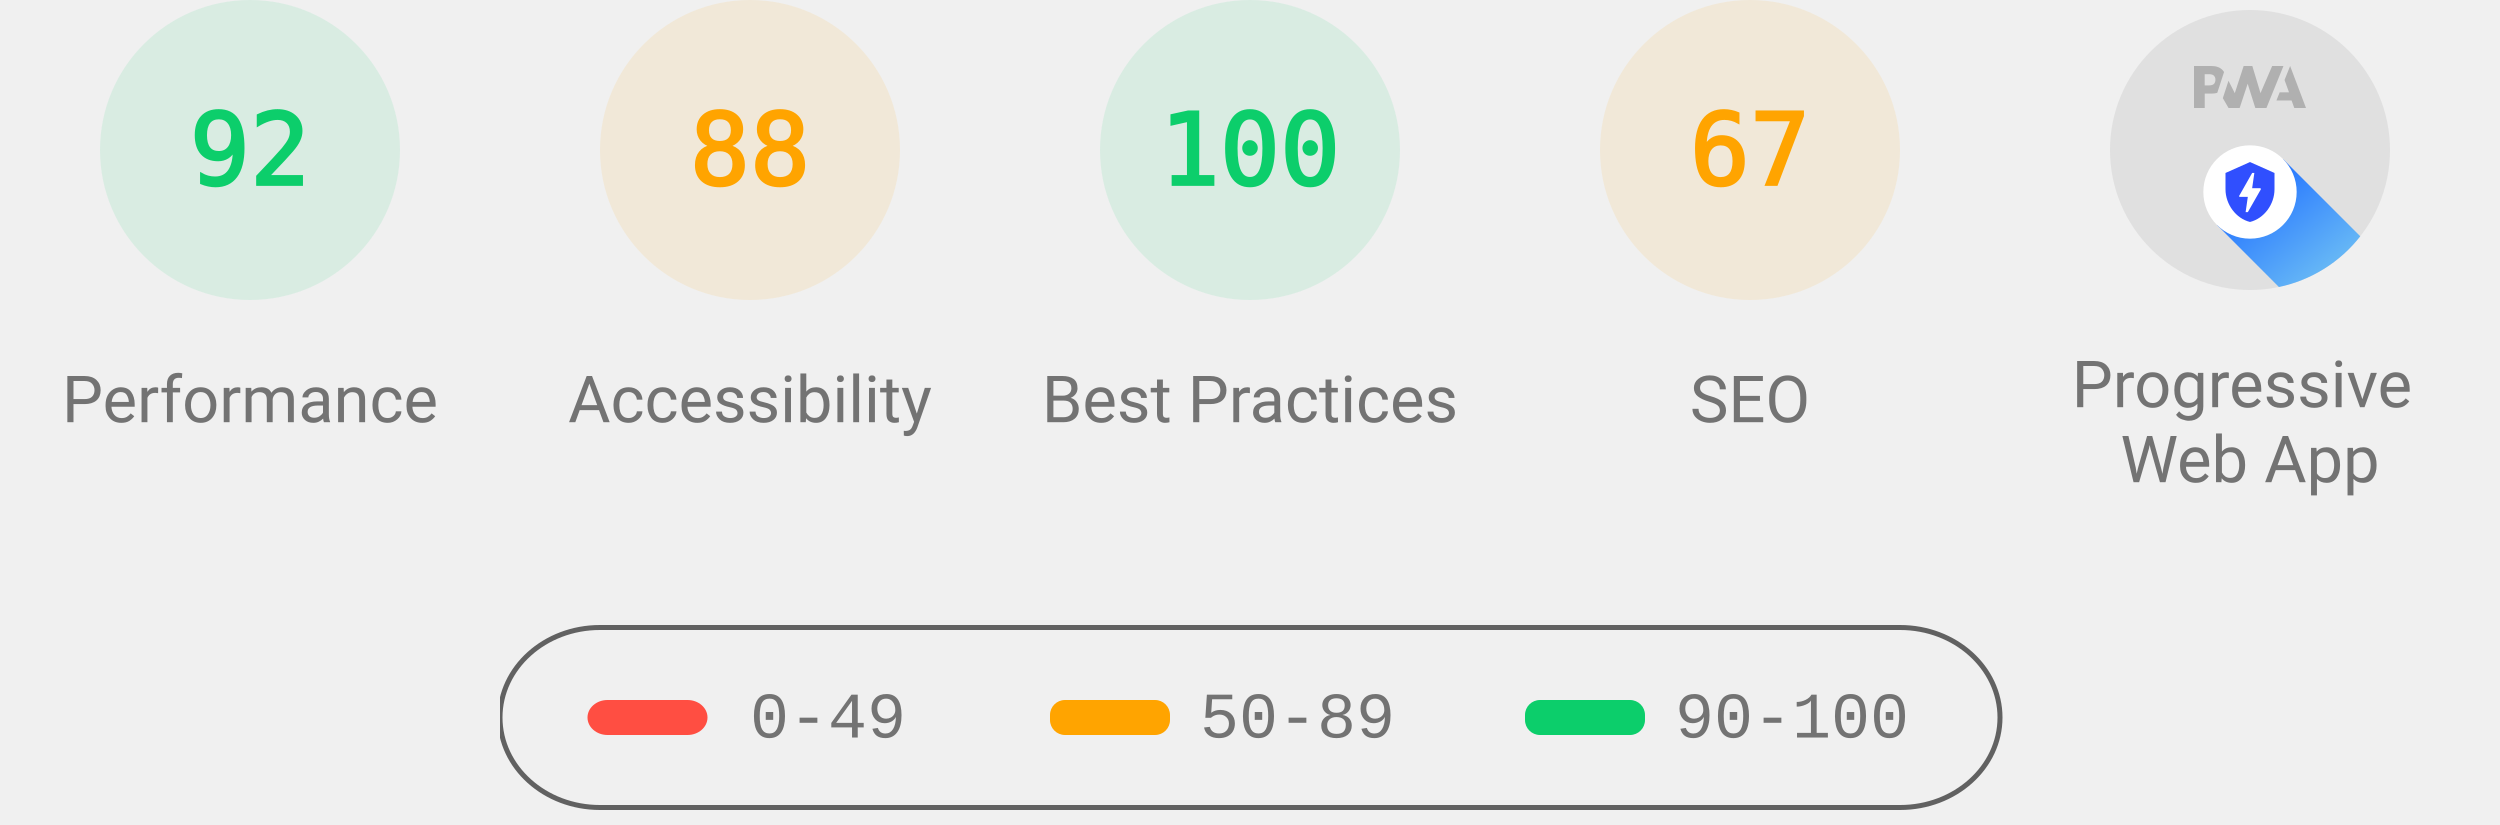
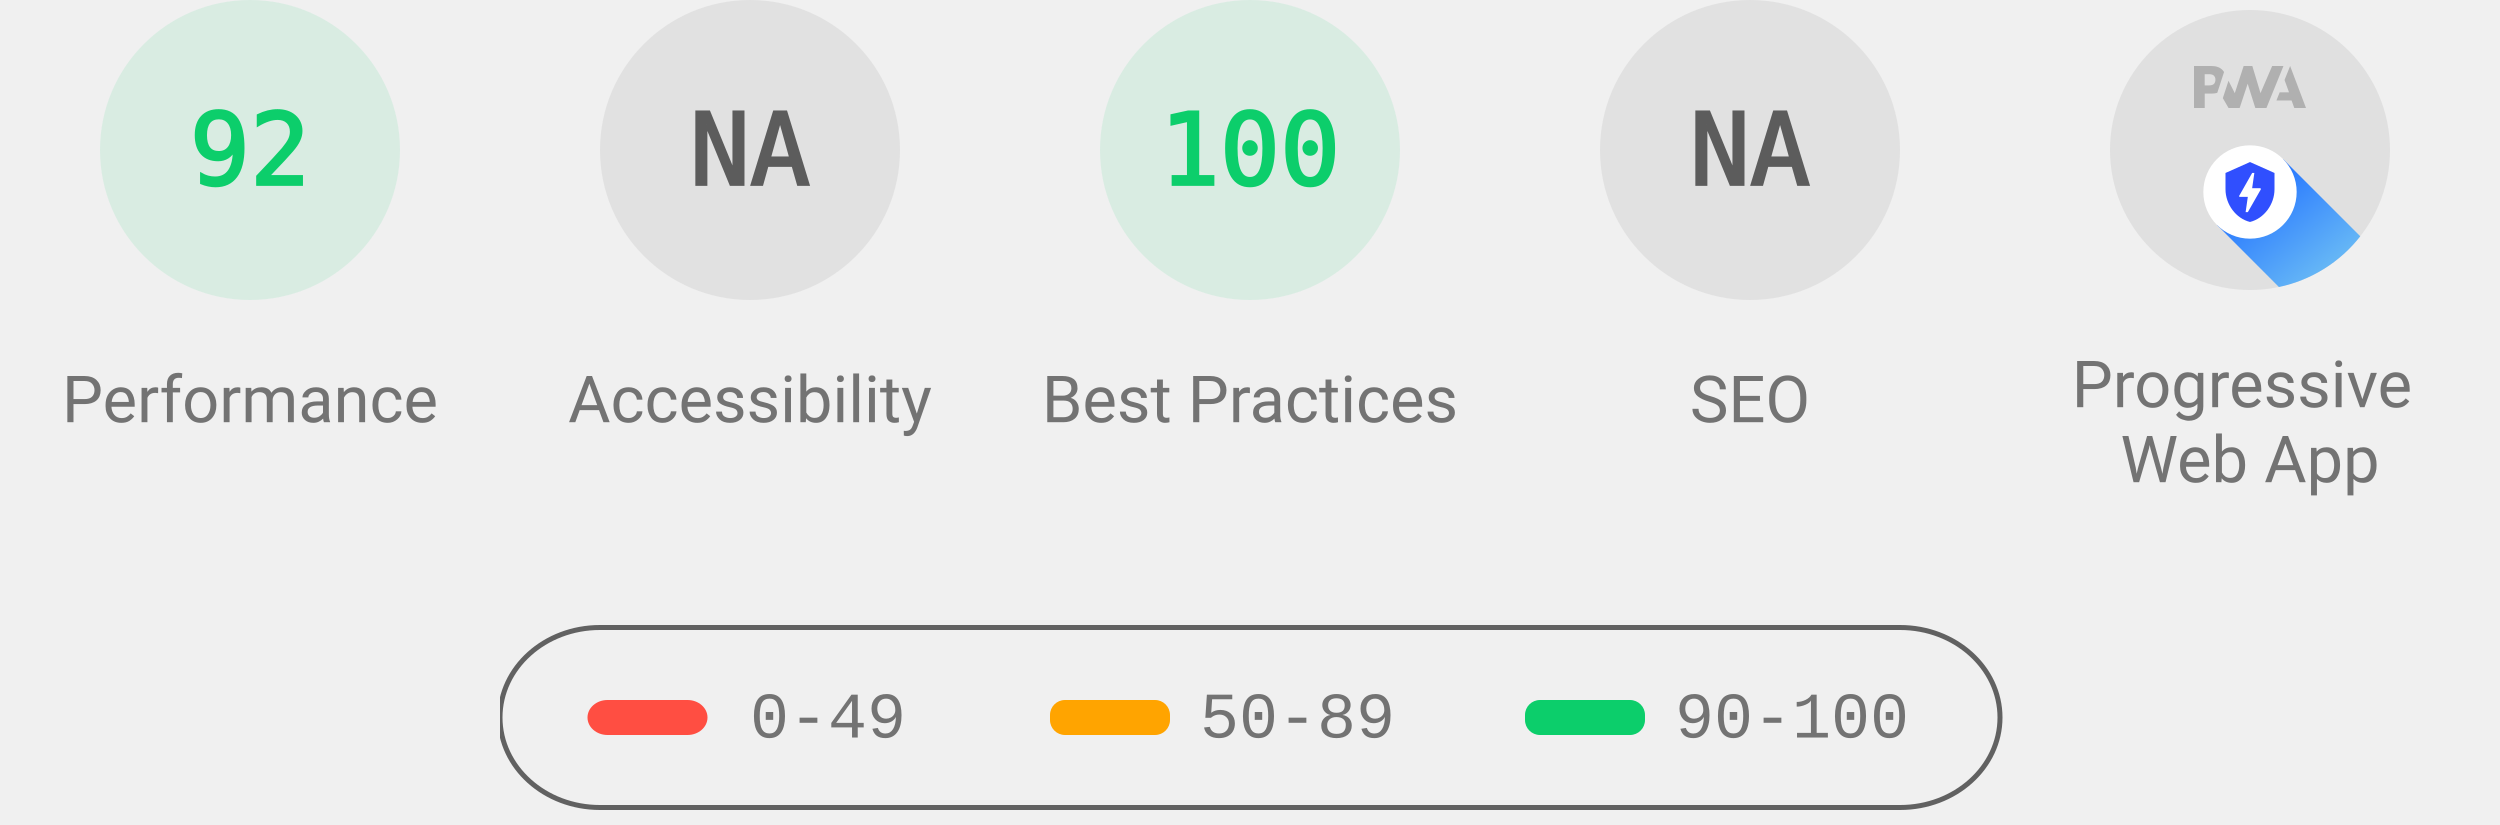
<svg xmlns="http://www.w3.org/2000/svg" class="theme--agnostic" fill="none" width="1000" height="330">
  <style>
			.gauge-base {
				opacity: 0.1
			}

			.gauge-arc {
				fill: none;
				animation-delay: 250ms;
				stroke-linecap: round;
				transform: rotate(-90deg);
				transform-origin: 100px 60px;
				animation: load-gauge 1s ease forwards
			}

			.guage-text {
				font-size: 40px;
				font-family: monospace;
				text-align: center
			}

			.guage-red {
				color: #ff4e42;
				fill: #ff4e42;
				stroke: #ff4e42
			}
			.guage-orange {
				color: #ffa400;
				fill: #ffa400;
				stroke: #ffa400
			}
			.guage-green {
				color: #0cce6b;
				fill: #0cce6b;
				stroke: #0cce6b
			}
			.theme--agnostic .guage-undefined {
				color: #5c5c5c;
				fill: #5c5c5c;
				stroke: #5c5c5c
			}
			.theme--light .guage-undefined {
				color: #1e1e1e;
				fill: #1e1e1e;
				stroke: #1e1e1e
			}
			.theme--dark .guage-undefined {
				color: #f5f5f5;
				fill: #f5f5f5;
				stroke: #f5f5f5
			}

			.guage-title {
				stroke: none;
				font-size: 26px;
				line-height: 26px;
				font-family: Roboto, Halvetica, Arial, sans-serif
			}
			.metric.guage-title {
				font-family: 'Courier New', Courier, monospace
			}
			.theme--agnostic .guage-title {
				color: #737373;
				fill: #737373
			}
			.theme--light .guage-title {
				color: #212121;
				fill: #212121
			}
			.theme--dark .guage-title {
				color: #f5f5f5;
				fill: #f5f5f5
			}

			@keyframes load-gauge {
				from {
					stroke-dasharray: 0 352.858
				}
			}
			.lh-gauge--pwa__disc {
				fill: #e0e0e0
			}
			.lh-gauge--pwa__logo {
				position: relative;
				fill: #b0b0b0
			}
			.lh-gauge--pwa__invisible {
				display: none
			}
			.lh-gauge--pwa__visible {
				display: inline
			}
			.guage-invisible {
				display: none
			}
			.lh-gauge--pwa__logo--primary-color {
				fill: #304ffe
			}
			.theme--agnostic .lh-gauge--pwa__logo--secondary-color {
				fill: #787878
			}
			.theme--light .lh-gauge--pwa__logo--secondary-color {
				fill: #3d3d3d
			}
			.theme--dark .lh-gauge--pwa__logo--secondary-color {
				fill: #d8b6b6
			}
			.theme--light #svg_2 {
				stroke: #00000022
			}
			.theme--agnostic #svg_2 {
				stroke: #616161
			}
			.theme--light #svg_2 {
				stroke: #00000022
			}
			.theme--dark #svg_2 {
				stroke: #f5f5f566
			}
		</style>
  <svg class="guage-div guage-perf guage-green" viewBox="0 0 200 200" width="200" height="200" x="0" y="0">
    <circle class="gauge-base" r="56" cx="100" cy="60" stroke-width="8" />
    <circle class="gauge-arc guage-arc-1" r="56" cx="100" cy="60" stroke-width="8" style="stroke-dasharray: 323.709, 351.858;" />
    <text class="guage-text" x="100px" y="60px" alignment-baseline="central" dominant-baseline="central" text-anchor="middle">92</text>
    <text class="guage-title" x="100px" y="160px" alignment-baseline="central" dominant-baseline="central" text-anchor="middle">Performance</text>
-   </svg>,<svg class="guage-div guage-perf guage-orange" viewBox="0 0 200 200" width="200" height="200" x="200" y="0">
-     <circle class="gauge-base" r="56" cx="100" cy="60" stroke-width="8" />
-     <circle class="gauge-arc guage-arc-1" r="56" cx="100" cy="60" stroke-width="8" style="stroke-dasharray: 309.635, 351.858;" />
-     <text class="guage-text" x="100px" y="60px" alignment-baseline="central" dominant-baseline="central" text-anchor="middle">88</text>
+   </svg>,<svg class="guage-div guage-perf guage-undefined" viewBox="0 0 200 200" width="200" height="200" x="200" y="0">
+     <circle class="gauge-base" r="56" cx="100" cy="60" stroke-width="8" />
+     <circle class="gauge-arc guage-arc-1" r="56" cx="100" cy="60" stroke-width="8" style="stroke-dasharray: 351.858, 351.858;" />
+     <text class="guage-text" x="100px" y="60px" alignment-baseline="central" dominant-baseline="central" text-anchor="middle">NA</text>
    <text class="guage-title" x="100px" y="160px" alignment-baseline="central" dominant-baseline="central" text-anchor="middle">Accessibility</text>
  </svg>,<svg class="guage-div guage-perf guage-green" viewBox="0 0 200 200" width="200" height="200" x="400" y="0">
    <circle class="gauge-base" r="56" cx="100" cy="60" stroke-width="8" />
    <circle class="gauge-arc guage-arc-1" r="56" cx="100" cy="60" stroke-width="8" style="stroke-dasharray: 351.858, 351.858;" />
    <text class="guage-text" x="100px" y="60px" alignment-baseline="central" dominant-baseline="central" text-anchor="middle">100</text>
    <text class="guage-title" x="100px" y="160px" alignment-baseline="central" dominant-baseline="central" text-anchor="middle">Best Practices</text>
-   </svg>,<svg class="guage-div guage-perf guage-orange" viewBox="0 0 200 200" width="200" height="200" x="600" y="0">
-     <circle class="gauge-base" r="56" cx="100" cy="60" stroke-width="8" />
-     <circle class="gauge-arc guage-arc-1" r="56" cx="100" cy="60" stroke-width="8" style="stroke-dasharray: 235.745, 351.858;" />
-     <text class="guage-text" x="100px" y="60px" alignment-baseline="central" dominant-baseline="central" text-anchor="middle">67</text>
+   </svg>,<svg class="guage-div guage-perf guage-undefined" viewBox="0 0 200 200" width="200" height="200" x="600" y="0">
+     <circle class="gauge-base" r="56" cx="100" cy="60" stroke-width="8" />
+     <circle class="gauge-arc guage-arc-1" r="56" cx="100" cy="60" stroke-width="8" style="stroke-dasharray: 351.858, 351.858;" />
+     <text class="guage-text" x="100px" y="60px" alignment-baseline="central" dominant-baseline="central" text-anchor="middle">NA</text>
    <text class="guage-title" x="100px" y="160px" alignment-baseline="central" dominant-baseline="central" text-anchor="middle">SEO</text>
  </svg>,<svg class="guage-div guage-pwa" viewBox="0 0 200 200" width="200" height="200" x="800" y="0">
    <svg viewBox="0 0 60 60" width="112" height="112" x="44" y="4">
      <defs>
        <linearGradient id="lh-gauge--pwa__check-circle__gradient-0" x1="50%" y1="0%" x2="50%" y2="100%">
          <stop stop-color="#00C852" offset="0%" />
          <stop stop-color="#009688" offset="100%" />
        </linearGradient>
        <linearGradient id="lh-gauge--pwa__installable__shadow-gradient-0" x1="76.056%" x2="24.111%" y1="82.995%" y2="24.735%">
          <stop stop-color="#A5D6A7" offset="0%" />
          <stop stop-color="#80CBC4" offset="100%" />
        </linearGradient>
        <linearGradient id="lh-gauge--pwa__fast-reliable__shadow-gradient-0" x1="76.056%" y1="82.995%" x2="25.678%" y2="26.493%">
          <stop stop-color="#64B5F6" offset="0%" />
          <stop stop-color="#2979FF" offset="100%" />
        </linearGradient>
        <g id="lh-gauge--pwa__fast-reliable-badge-0">
          <circle fill="#FFFFFF" cx="10" cy="10" r="10" />
          <path fill="#304FFE" d="M10 3.58l5.25 2.34v3.5c0 3.23-2.24 6.26-5.25 7-3.01-.74-5.25-3.77-5.25-7v-3.5L10 3.58zm-.47 10.74l2.76-4.83.03-.07c.04-.08 0-.24-.22-.24h-1.64l.47-3.26h-.47l-2.7 4.77c-.02.01.05-.1-.04.05-.09.16-.1.31.18.31h1.63l-.47 3.27h.47z" />
        </g>
        <g id="lh-gauge--pwa__installable-badge-0">
          <circle fill="#FFFFFF" cx="10" cy="10" r="10" />
          <path fill="#009688" d="M10 4.167A5.835 5.835 0 0 0 4.167 10 5.835 5.835 0 0 0 10 15.833 5.835 5.835 0 0 0 15.833 10 5.835 5.835 0 0 0 10 4.167zm2.917 6.416h-2.334v2.334H9.417v-2.334H7.083V9.417h2.334V7.083h1.166v2.334h2.334v1.166z" />
        </g>
      </defs>
      <g stroke="none" fill-rule="nonzero">
        <circle class="lh-gauge--pwa__disc" cx="30" cy="30" r="30" />
        <g class="lh-gauge--pwa__logo">
          <path d="M35.66 19.39l.7-1.75h2L37.4 15 38.6 12l3.4 9h-2.51l-.58-1.61z" />
          <path d="M33.52 21l3.65-9h-2.42l-2.5 5.82L30.5 12h-1.86l-1.9 5.82-1.35-2.65-1.21 3.72L25.4 21h2.38l1.72-5.2 1.64 5.2z" />
          <path fill-rule="nonzero" d="M20.3 17.91h1.48c.45 0 .85-.05 1.2-.15l.39-1.18 1.07-3.3a2.64 2.64 0 0 0-.28-.37c-.55-.6-1.36-.91-2.42-.91H18v9h2.3V17.9zm1.96-3.84c.22.22.33.5.33.87 0 .36-.1.65-.29.87-.2.23-.59.35-1.15.35h-.86v-2.41h.87c.52 0 .89.1 1.1.32z" />
        </g>
        <rect class="lh-gauge--pwa__component lh-gauge--pwa__na-line lh-gauge--pwa__invisible" fill="#FFFFFF" x="20" y="32" width="20" height="4" rx="2" />
        <g class="lh-gauge--pwa__component lh-gauge--pwa__fast-reliable-badge lh-gauge--pwa__visible" transform="translate(20, 29)">
          <path fill="url(#lh-gauge--pwa__fast-reliable__shadow-gradient-0)" d="M33.63 19.49A30 30 0 0 1 16.2 30.36L3 17.14 17.14 3l16.49 16.49z" />
          <use href="#lh-gauge--pwa__fast-reliable-badge-0" />
        </g>
        <g class="lh-gauge--pwa__component lh-gauge--pwa__installable-badge lh-gauge--pwa__invisible" transform="translate(20, 29)">
          <path fill="url(#lh-gauge--pwa__installable__shadow-gradient-0)" d="M33.629 19.487c-4.272 5.453-10.391 9.39-17.415 10.869L3 17.142 17.142 3 33.63 19.487z" />
          <use href="#lh-gauge--pwa__installable-badge-0" />
        </g>
        <g class="lh-gauge--pwa__component lh-gauge--pwa__fast-reliable-installable-badges lh-gauge--pwa__invisible">
          <g transform="translate(8, 29)">
            <path fill="url(#lh-gauge--pwa__fast-reliable__shadow-gradient-0)" d="M16.321 30.463L3 17.143 17.142 3l22.365 22.365A29.864 29.864 0 0 1 22 31c-1.942 0-3.84-.184-5.679-.537z" />
            <use href="#lh-gauge--pwa__fast-reliable-badge-0" />
          </g>
          <g transform="translate(32, 29)">
            <path fill="url(#lh-gauge--pwa__installable__shadow-gradient-0)" d="M25.982 11.84a30.107 30.107 0 0 1-13.08 15.203L3 17.143 17.142 3l8.84 8.84z" />
            <use href="#lh-gauge--pwa__installable-badge-0" />
          </g>
        </g>
        <g class="lh-gauge--pwa__component lh-gauge--pwa__check-circle lh-gauge--pwa__invisible" transform="translate(18, 28)">
          <circle fill="#FFFFFF" cx="12" cy="12" r="12" />
          <path fill="url(#lh-gauge--pwa__check-circle__gradient-0)" d="M12 2a10 10 0 1 0 0 20 10 10 0 0 0 0-20zm-2 15l-5-5 1.41-1.41L10 14.17l7.59-7.59L19 8l-9 9z" />
        </g>
      </g>
    </svg>
    <text class="guage-title" y="160px" alignment-baseline="central" dominant-baseline="central" text-anchor="middle">
      <tspan x="100px" dy="-6px">Progressive</tspan>
      <tspan x="100px" dy="30px">Web App</tspan>
    </text>
  </svg>
  <svg width="604" height="76" x="200" y="250">
    <g>
      <rect fill="none" id="canvas_background" height="80" width="604" y="-1" x="-1" />
      <g display="none" overflow="visible" y="0" x="0" height="100%" width="100%" id="canvasGrid">
        <rect fill="url(#gridpattern)" stroke-width="0" y="0" x="0" height="100%" width="100%" />
      </g>
    </g>
    <g>
      <rect fill-opacity="0" stroke-width="2" rx="40" id="svg_2" height="72" width="600" y="1" x="0" fill="#000000" />
      <rect stroke="#000" rx="8" id="svg_3" height="14" width="48" y="30" x="35" stroke-opacity="null" stroke-width="0" fill="#ff4e42" />
      <rect stroke="#000" rx="6" id="svg_4" height="14" width="48" y="30" x="220" stroke-opacity="null" stroke-width="0" fill="#ffa400" />
      <rect stroke="#000" rx="6" id="svg_5" height="14" width="48" y="30" x="410" stroke-opacity="null" stroke-width="0" fill="#0cce6b" />
      <text class="metric guage-title" xml:space="preserve" text-anchor="start" font-size="26" id="svg_6" y="45" x="100" stroke-opacity="null" stroke-width="0" stroke="#000">0-49</text>
      <text class="metric guage-title" xml:space="preserve" text-anchor="start" font-size="26" id="svg_7" y="45" x="280" stroke-opacity="null" stroke-width="0" stroke="#000">50-89</text>
      <text class="metric guage-title" xml:space="preserve" text-anchor="start" font-size="26" id="svg_8" y="45" x="470" stroke-opacity="null" stroke-width="0" stroke="#000">90-100</text>
    </g>
  </svg>
</svg>
